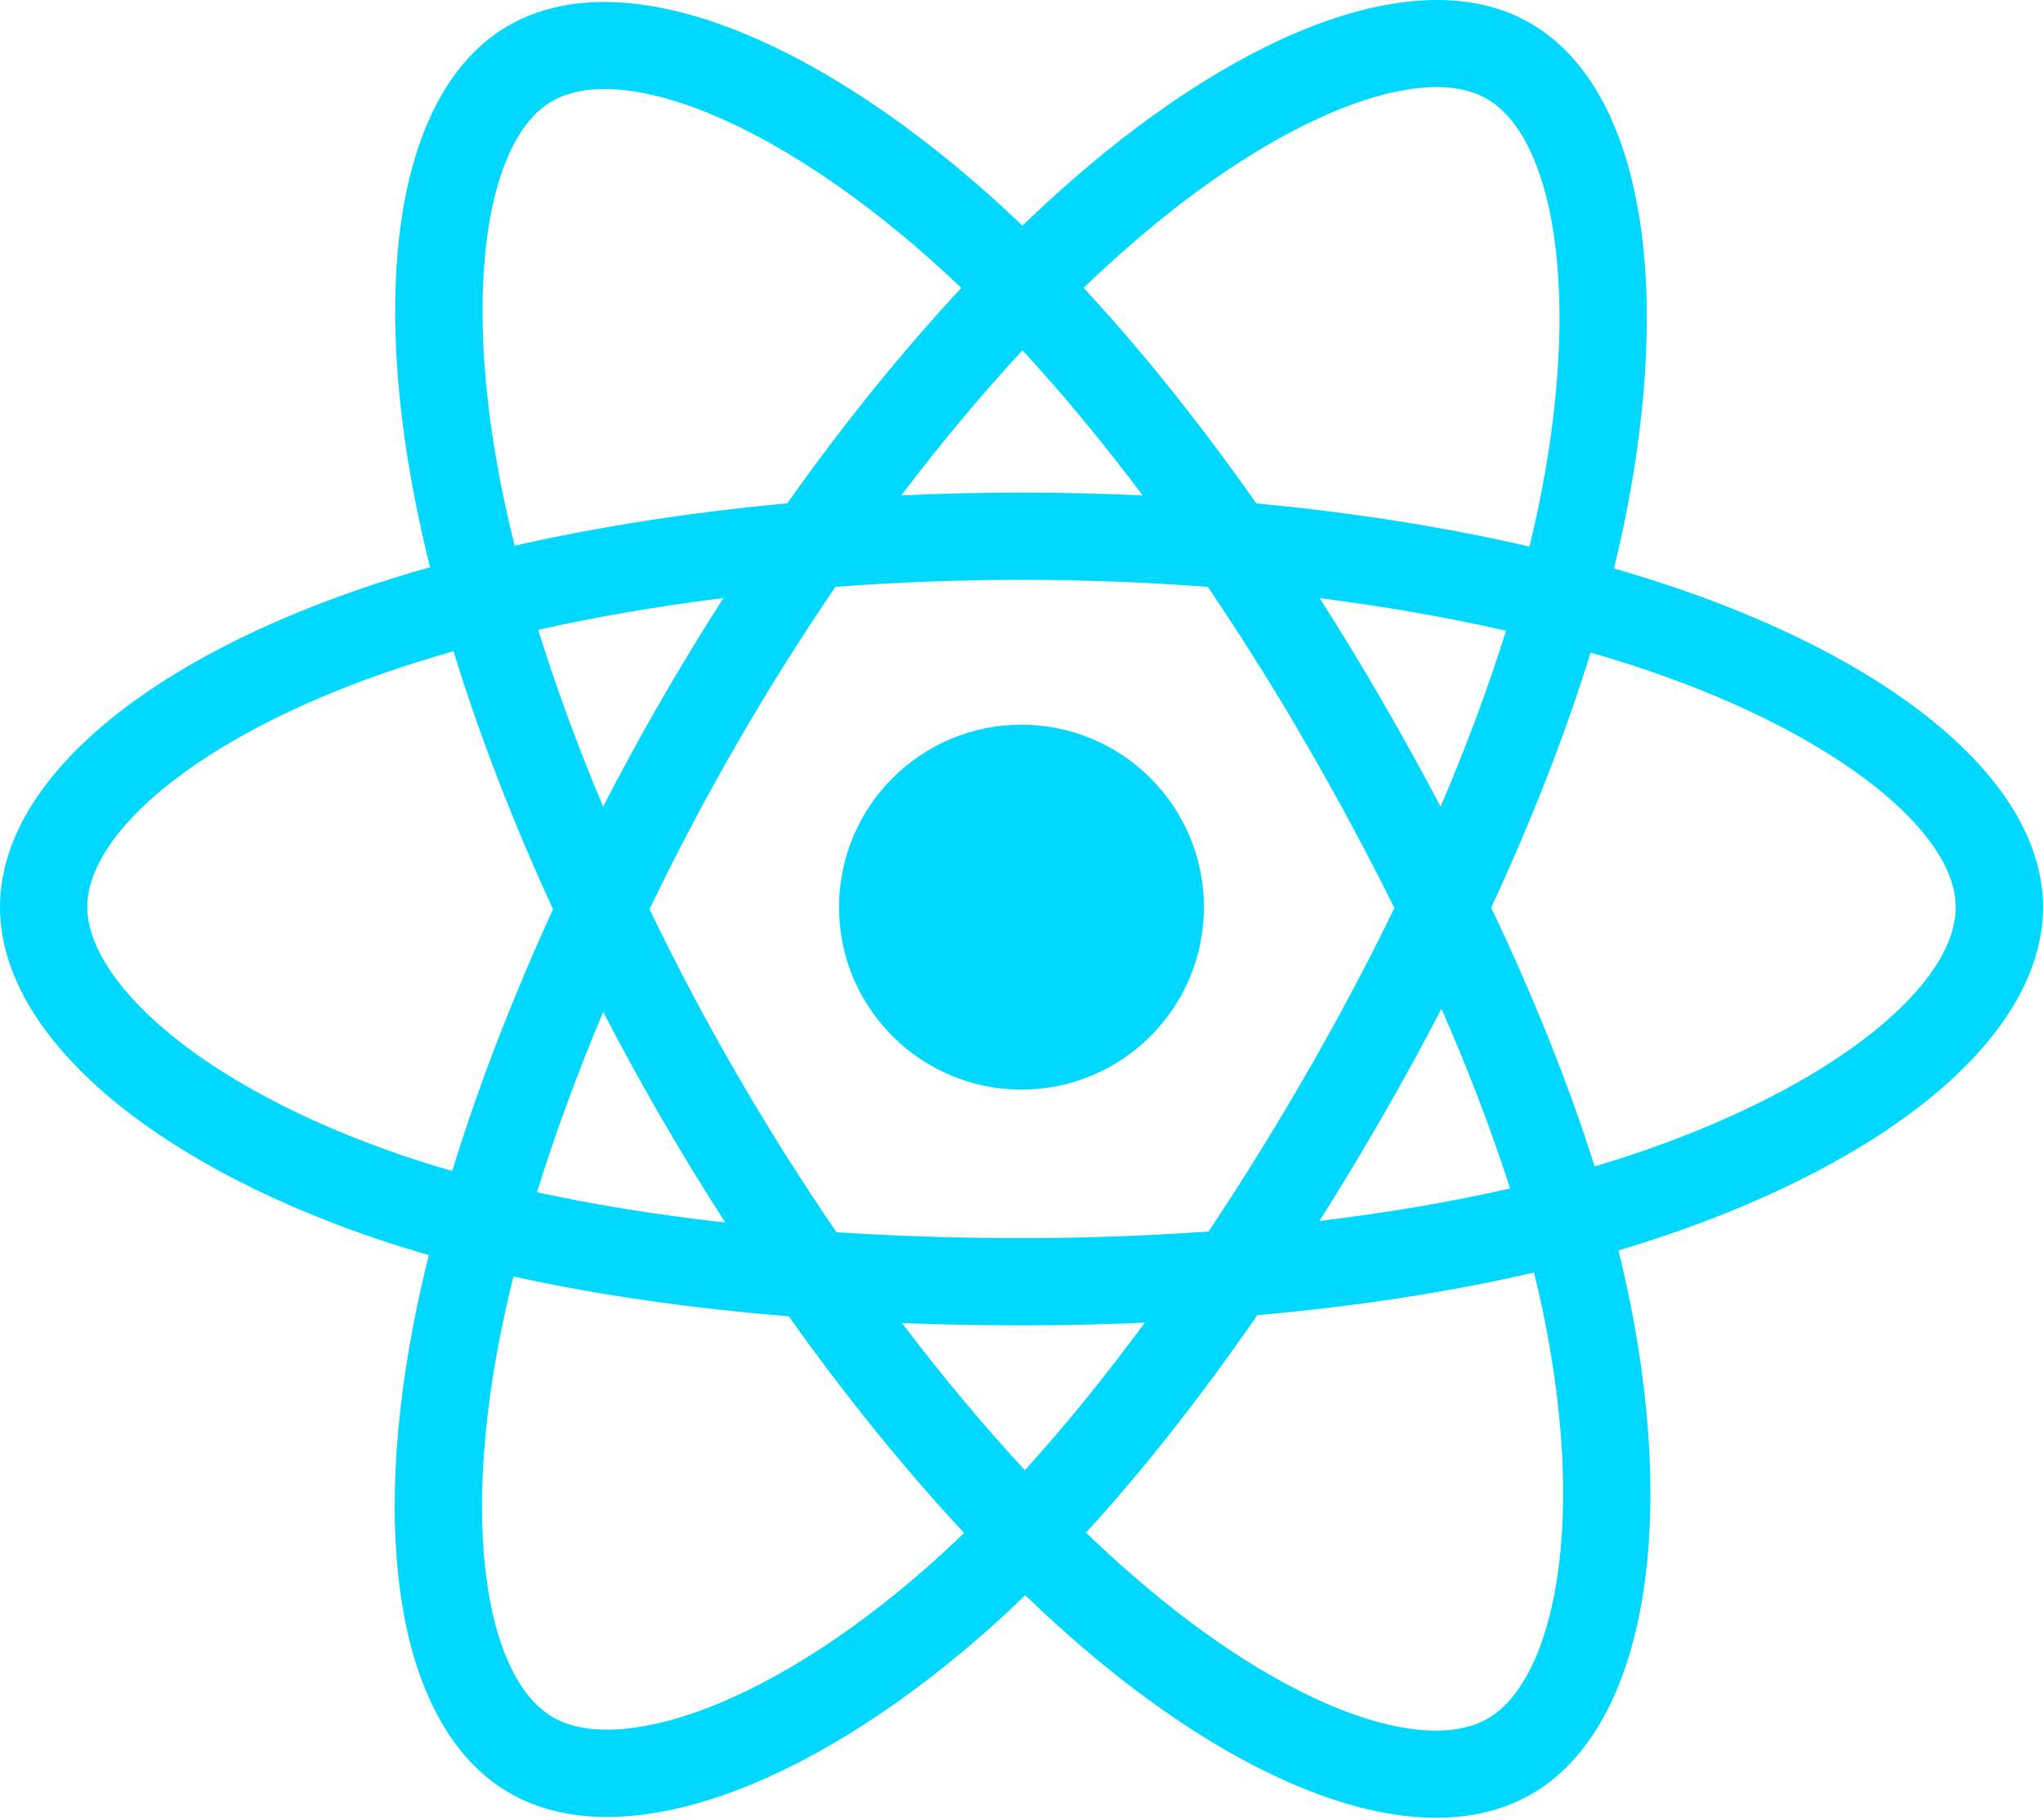
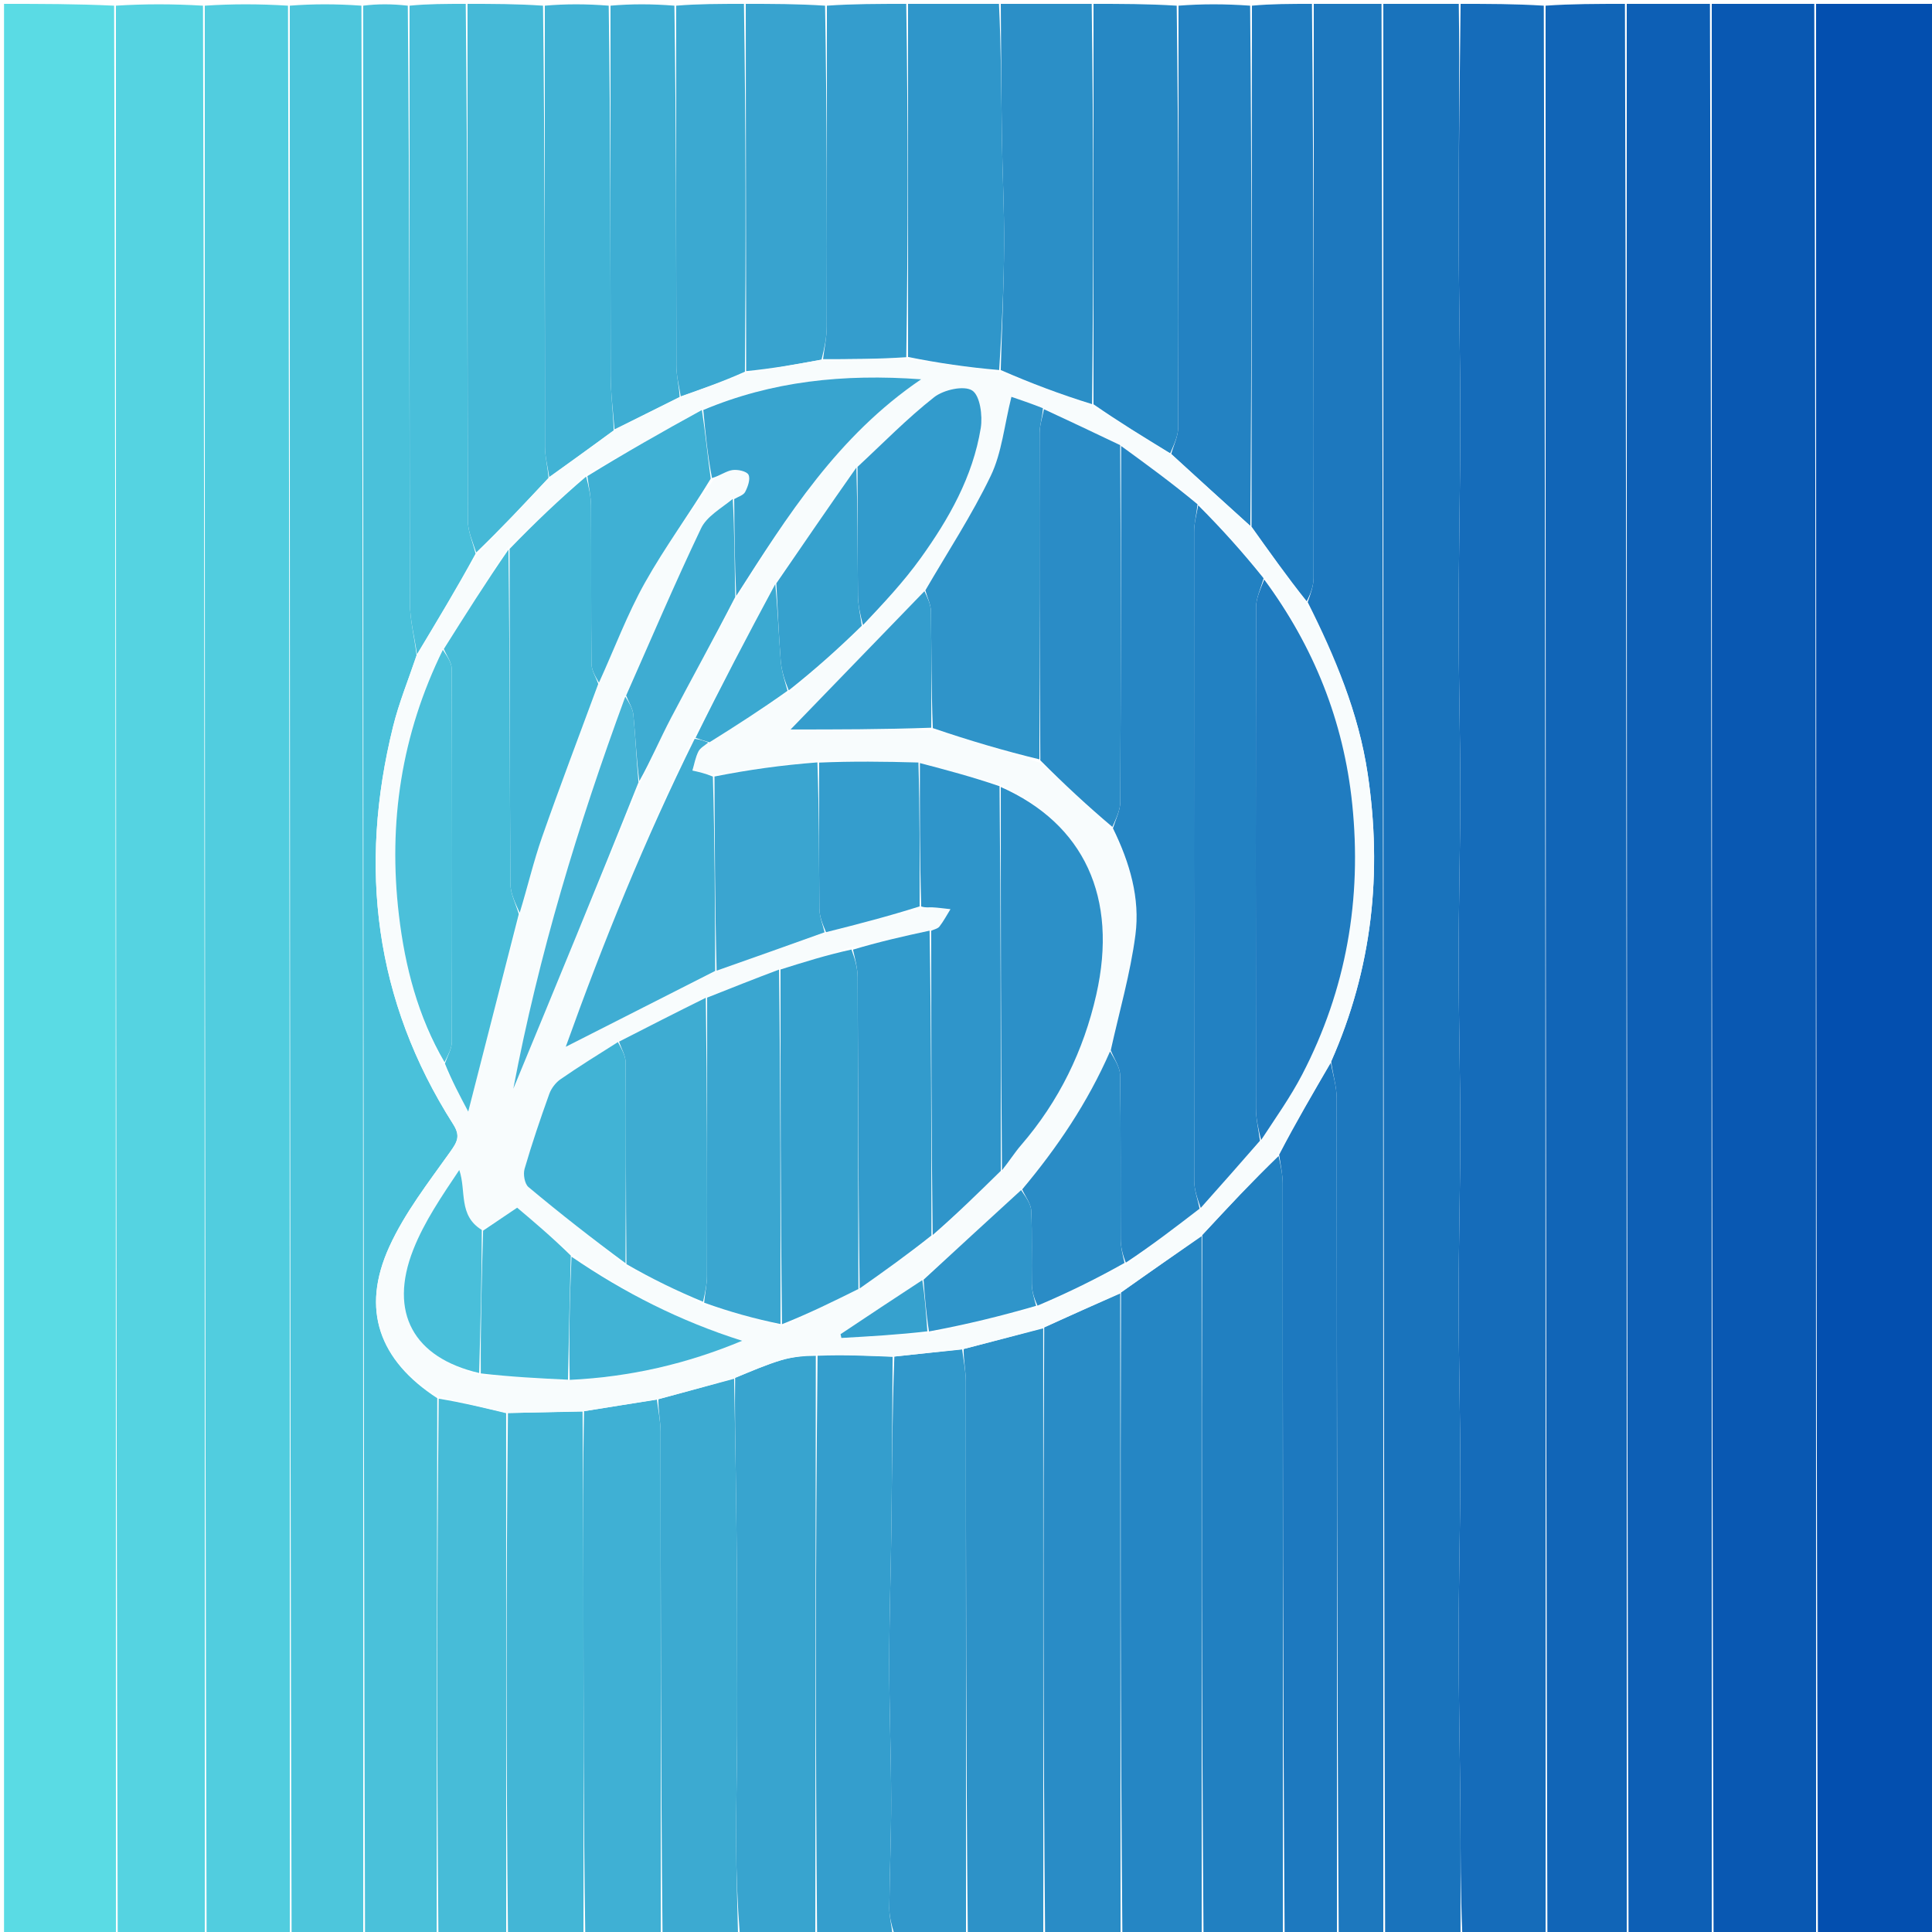
- <svg xmlns="http://www.w3.org/2000/svg" aria-hidden="true" role="img" class="iconify iconify--logos" width="35.93" height="32" preserveAspectRatio="xMidYMid meet" viewBox="0 0 256 228">
-   <path fill="#00D8FF" d="M210.483 73.824a171.49 171.49 0 0 0-8.24-2.597c.465-1.9.893-3.777 1.273-5.621c6.238-30.281 2.16-54.676-11.769-62.708c-13.355-7.7-35.196.329-57.254 19.526a171.23 171.23 0 0 0-6.375 5.848a155.866 155.866 0 0 0-4.241-3.917C100.759 3.829 77.587-4.822 63.673 3.233C50.33 10.957 46.379 33.89 51.995 62.588a170.974 170.974 0 0 0 1.892 8.48c-3.28.932-6.445 1.924-9.474 2.98C17.309 83.498 0 98.307 0 113.668c0 15.865 18.582 31.778 46.812 41.427a145.52 145.52 0 0 0 6.921 2.165a167.467 167.467 0 0 0-2.01 9.138c-5.354 28.2-1.173 50.591 12.134 58.266c13.744 7.926 36.812-.22 59.273-19.855a145.567 145.567 0 0 0 5.342-4.923a168.064 168.064 0 0 0 6.92 6.314c21.758 18.722 43.246 26.282 56.54 18.586c13.731-7.949 18.194-32.003 12.4-61.268a145.016 145.016 0 0 0-1.535-6.842c1.62-.48 3.21-.974 4.76-1.488c29.348-9.723 48.443-25.443 48.443-41.52c0-15.417-17.868-30.326-45.517-39.844Zm-6.365 70.984c-1.4.463-2.836.91-4.3 1.345c-3.24-10.257-7.612-21.163-12.963-32.432c5.106-11 9.31-21.767 12.459-31.957c2.619.758 5.16 1.557 7.61 2.4c23.69 8.156 38.14 20.213 38.14 29.504c0 9.896-15.606 22.743-40.946 31.14Zm-10.514 20.834c2.562 12.94 2.927 24.64 1.23 33.787c-1.524 8.219-4.59 13.698-8.382 15.893c-8.067 4.67-25.32-1.4-43.927-17.412a156.726 156.726 0 0 1-6.437-5.87c7.214-7.889 14.423-17.06 21.459-27.246c12.376-1.098 24.068-2.894 34.671-5.345a134.17 134.17 0 0 1 1.386 6.193ZM87.276 214.515c-7.882 2.783-14.16 2.863-17.955.675c-8.075-4.657-11.432-22.636-6.853-46.752a156.923 156.923 0 0 1 1.869-8.499c10.486 2.32 22.093 3.988 34.498 4.994c7.084 9.967 14.501 19.128 21.976 27.15a134.668 134.668 0 0 1-4.877 4.492c-9.933 8.682-19.886 14.842-28.658 17.94ZM50.35 144.747c-12.483-4.267-22.792-9.812-29.858-15.863c-6.35-5.437-9.555-10.836-9.555-15.216c0-9.322 13.897-21.212 37.076-29.293c2.813-.98 5.757-1.905 8.812-2.773c3.204 10.42 7.406 21.315 12.477 32.332c-5.137 11.18-9.399 22.249-12.634 32.792a134.718 134.718 0 0 1-6.318-1.979Zm12.378-84.26c-4.811-24.587-1.616-43.134 6.425-47.789c8.564-4.958 27.502 2.111 47.463 19.835a144.318 144.318 0 0 1 3.841 3.545c-7.438 7.987-14.787 17.08-21.808 26.988c-12.04 1.116-23.565 2.908-34.161 5.309a160.342 160.342 0 0 1-1.76-7.887Zm110.427 27.268a347.8 347.8 0 0 0-7.785-12.803c8.168 1.033 15.994 2.404 23.343 4.08c-2.206 7.072-4.956 14.465-8.193 22.045a381.151 381.151 0 0 0-7.365-13.322Zm-45.032-43.861c5.044 5.465 10.096 11.566 15.065 18.186a322.04 322.04 0 0 0-30.257-.006c4.974-6.559 10.069-12.652 15.192-18.18ZM82.802 87.83a323.167 323.167 0 0 0-7.227 13.238c-3.184-7.553-5.909-14.98-8.134-22.152c7.304-1.634 15.093-2.97 23.209-3.984a321.524 321.524 0 0 0-7.848 12.897Zm8.081 65.352c-8.385-.936-16.291-2.203-23.593-3.793c2.26-7.3 5.045-14.885 8.298-22.6a321.187 321.187 0 0 0 7.257 13.246c2.594 4.48 5.28 8.868 8.038 13.147Zm37.542 31.03c-5.184-5.592-10.354-11.779-15.403-18.433c4.902.192 9.899.29 14.978.29c5.218 0 10.376-.117 15.453-.343c-4.985 6.774-10.018 12.97-15.028 18.486Zm52.198-57.817c3.422 7.8 6.306 15.345 8.596 22.52c-7.422 1.694-15.436 3.058-23.88 4.071a382.417 382.417 0 0 0 7.859-13.026a347.403 347.403 0 0 0 7.425-13.565Zm-16.898 8.101a358.557 358.557 0 0 1-12.281 19.815a329.4 329.4 0 0 1-23.444.823c-7.967 0-15.716-.248-23.178-.732a310.202 310.202 0 0 1-12.513-19.846h.001a307.41 307.41 0 0 1-10.923-20.627a310.278 310.278 0 0 1 10.89-20.637l-.001.001a307.318 307.318 0 0 1 12.413-19.761c7.613-.576 15.42-.876 23.31-.876H128c7.926 0 15.743.303 23.354.883a329.357 329.357 0 0 1 12.335 19.695a358.489 358.489 0 0 1 11.036 20.54a329.472 329.472 0 0 1-11 20.722Zm22.56-122.124c8.572 4.944 11.906 24.881 6.52 51.026c-.344 1.668-.73 3.367-1.15 5.09c-10.622-2.452-22.155-4.275-34.23-5.408c-7.034-10.017-14.323-19.124-21.64-27.008a160.789 160.789 0 0 1 5.888-5.4c18.9-16.447 36.564-22.941 44.612-18.3ZM128 90.808c12.625 0 22.86 10.235 22.86 22.86s-10.235 22.86-22.86 22.86s-22.86-10.235-22.86-22.86s10.235-22.86 22.86-22.86Z" />
+ <svg xmlns="http://www.w3.org/2000/svg" version="1.1" id="Layer_1" x="0px" y="0px" width="100%" viewBox="0 0 500 500" enable-background="new 0 0 500 500" xml:space="preserve">
+   <path fill="#034FAF" opacity="1" stroke="none" d=" M470,1   C480.325,1 490.651,1 500.957,1   C500.957,167.667 500.957,334.333 500.957,501   C490.922,501 480.93,501 470.469,500.531   C470,333.708 470,167.354 470,1  z" />
+   <path fill="#5ADBE4" opacity="1" stroke="none" d=" M30,501   C20.341,501 10.682,501 1.042,501   C1.042,334.333 1.042,167.667 1.042,1   C10.411,1 19.737,1 29.531,1.469   C30,168.292 30,334.646 30,501  z" />
+   <path fill="#0958B2" opacity="1" stroke="none" d=" M469.531,1   C470,167.354 470,333.708 470,500.531   C461.312,501 452.625,501 443.469,500.531   C443,333.708 443,167.354 443,1   C451.688,1 460.375,1 469.531,1  z" />
+   <path fill="#55D3E1" opacity="1" stroke="none" d=" M30.469,501   C30,334.646 30,168.292 30,1.469   C37.354,1 44.709,1 52.531,1.469   C53,168.292 53,334.646 53,501   C45.646,501 38.291,501 30.469,501  z" />
+   <path fill="#156CBA" opacity="1" stroke="none" d=" M378,1   C385.021,1 392.042,1 399.531,1.468   C400,168.29 400,334.645 400,501   C392.979,501 385.958,501 378.45,500.619   C377.963,489.698 378.025,479.157 377.947,468.618   C377.839,453.955 377.493,439.292 377.493,424.628   C377.493,409.965 377.925,395.302 377.925,380.639   C377.925,365.975 377.493,351.312 377.493,336.649   C377.493,321.986 377.925,307.323 377.925,292.659   C377.926,277.996 377.493,263.333 377.493,248.67   C377.493,234.006 377.925,219.343 377.925,204.68   C377.925,190.017 377.483,175.353 377.493,160.69   C377.504,143.391 377.925,126.092 377.925,108.793   C377.925,91.494 377.483,74.195 377.494,56.896   C377.506,38.264 377.819,19.632 378,1  z" />
+   <path fill="#51CDDF" opacity="1" stroke="none" d=" M53.469,501   C53,334.646 53,168.292 53,1.469   C60.021,1 67.042,1 74.531,1.468   C75,168.29 75,334.645 75,501   C67.979,501 60.958,501 53.469,501  z" />
+   <path fill="#0D5FB5" opacity="1" stroke="none" d=" M442.531,1   C443,167.354 443,333.708 443,500.531   C435.979,501 428.958,501 421.469,500.532   C421,333.71 421,167.355 421,1   C428.021,1 435.042,1 442.531,1  z" />
+   <path fill="#1165B7" opacity="1" stroke="none" d=" M420.532,1   C421,167.355 421,333.71 421,500.532   C414.312,501 407.624,501 400.468,501   C400,334.645 400,168.29 400,1.468   C406.688,1 413.376,1 420.532,1  z" />
+   <path fill="#1973BC" opacity="1" stroke="none" d=" M377.532,1   C377.819,19.632 377.506,38.264 377.494,56.896   C377.483,74.195 377.925,91.494 377.925,108.793   C377.925,126.092 377.504,143.391 377.493,160.69   C377.483,175.353 377.925,190.017 377.925,204.68   C377.925,219.343 377.493,234.006 377.493,248.67   C377.493,263.333 377.926,277.996 377.925,292.659   C377.925,307.323 377.493,321.986 377.493,336.649   C377.493,351.312 377.925,365.975 377.925,380.639   C377.925,395.302 377.493,409.965 377.493,424.628   C377.493,439.292 377.839,453.955 377.947,468.618   C378.025,479.157 377.963,489.698 377.981,500.619   C371.646,501 365.291,501 358.468,500.531   C358,333.708 358,167.354 358,1   C364.354,1 370.709,1 377.532,1  z" />
+   <path fill="#4DC6DC" opacity="1" stroke="none" d=" M75.468,501   C75,334.645 75,168.29 75,1.468   C81.022,1 87.043,1 93.533,1.469   C94,168.292 94,334.646 94,501   C87.978,501 81.957,501 75.468,501  z" />
+   <path fill="#4AC1DA" opacity="1" stroke="none" d=" M94.468,501   C94,334.646 94,168.292 94,1.469   C97.693,1 101.386,1 105.539,1.469   C106,53.321 105.953,104.705 106.084,156.089   C106.095,160.502 107.282,164.912 107.807,169.624   C105.683,175.94 103.257,181.852 101.738,187.988   C92.719,224.408 96.898,258.948 117.273,290.93   C119.234,294.009 118.357,295.497 116.481,298.137   C110.86,306.043 104.758,313.877 100.771,322.619   C93.328,338.934 98.093,352.069 113.165,361.853   C113.081,408.574 113.04,454.787 113,501   C106.979,501 100.958,501 94.468,501  z" />
+   <path fill="#1D78BE" opacity="1" stroke="none" d=" M357.532,1   C358,167.354 358,333.708 358,500.531   C354.307,501 350.614,501 346.461,500.531   C346,428.118 346.02,356.173 345.933,284.228   C345.929,281.16 344.94,278.094 344.505,274.706   C355.169,250.612 357.778,225.828 353.952,200.245   C351.591,184.453 345.536,169.97 338.431,155.841   C339.191,153.655 339.946,151.628 339.949,149.6   C340.014,100.066 340,50.533 340,1   C345.688,1 351.376,1 357.532,1  z" />
+   <path fill="#2180C1" opacity="1" stroke="none" d=" M332,501   C325.312,501 318.625,501 311.469,500.531   C310.992,440.015 310.983,379.968 311.131,319.628   C317.724,312.511 324.161,305.688 330.9,299.174   C331.468,301.76 331.965,304.037 331.966,306.313   C332.008,371.209 332,436.104 332,501  z" />
+   <path fill="#2586C4" opacity="1" stroke="none" d=" M310.975,319.921   C310.983,379.968 310.992,440.015 311,500.531   C304.312,501 297.625,501 290.469,500.531   C289.972,444.958 289.943,389.853 290.116,334.482   C297.204,329.451 304.089,324.686 310.975,319.921  z" />
+   <path fill="#298CC6" opacity="1" stroke="none" d=" M289.915,334.748   C289.943,389.853 289.972,444.958 290,500.531   C283.646,501 277.291,501 270.468,500.531   C269.993,447.965 269.986,395.867 270.24,343.529   C276.972,340.442 283.443,337.595 289.915,334.748  z" />
+   <path fill="#2D92C8" opacity="1" stroke="none" d=" M269.979,343.769   C269.986,395.867 269.993,447.965 270,500.531   C263.646,501 257.291,501 250.468,500.531   C250,452.579 250.017,405.095 249.958,357.612   C249.954,354.819 249.338,352.027 249.398,349.118   C256.52,347.258 263.249,345.513 269.979,343.769  z" />
+   <path fill="#38A4CF" opacity="1" stroke="none" d=" M211,501   C204.646,501 198.291,501 191.467,500.585   C190.83,492.472 190.548,484.774 190.524,477.075   C190.495,467.745 190.714,458.414 190.772,449.083   C190.815,442.057 190.774,435.03 190.765,428.004   C190.758,421.614 190.777,415.223 190.726,408.832   C190.653,399.672 190.549,390.512 190.418,381.353   C190.302,373.174 190.131,364.995 190.253,356.581   C194.396,354.879 198.209,353.206 202.167,352.014   C205.068,351.141 208.159,350.898 211.131,350.881   C211.064,401.259 211.032,451.129 211,501  z" />
+   <path fill="#1D79BF" opacity="1" stroke="none" d=" M332.465,501   C332,436.104 332.008,371.209 331.966,306.313   C331.965,304.037 331.468,301.76 331.035,298.85   C335.383,290.486 339.896,282.756 344.41,275.027   C344.94,278.094 345.929,281.16 345.933,284.228   C346.02,356.173 346,428.118 346,500.531   C341.643,501 337.286,501 332.465,501  z" />
+   <path fill="#3198CB" opacity="1" stroke="none" d=" M249.007,349.235   C249.338,352.027 249.954,354.819 249.958,357.612   C250.017,405.095 250,452.579 250,500.531   C243.979,501 237.958,501 231.462,500.588   C230.695,498.048 230.137,495.918 230.156,493.793   C230.239,484.481 230.654,475.17 230.636,465.859   C230.612,453.933 230.131,442.007 230.139,430.081   C230.146,418.156 230.574,406.232 230.707,394.306   C230.867,379.921 230.91,365.534 231.456,351.072   C237.607,350.408 243.307,349.821 249.007,349.235  z" />
+   <path fill="#349ECD" opacity="1" stroke="none" d=" M231.005,351.148   C230.91,365.534 230.867,379.921 230.707,394.306   C230.574,406.232 230.146,418.156 230.139,430.081   C230.131,442.007 230.612,453.933 230.636,465.859   C230.654,475.17 230.239,484.481 230.156,493.793   C230.137,495.918 230.695,498.048 230.994,500.588   C224.646,501 218.291,501 211.468,501   C211.032,451.129 211.064,401.259 211.59,350.863   C218.391,350.608 224.698,350.878 231.005,351.148  z" />
+   <path fill="#3CAAD1" opacity="1" stroke="none" d=" M189.984,356.816   C190.131,364.995 190.302,373.174 190.418,381.353   C190.549,390.512 190.653,399.672 190.726,408.832   C190.777,415.223 190.758,421.614 190.765,428.004   C190.774,435.03 190.815,442.057 190.772,449.083   C190.714,458.414 190.495,467.745 190.524,477.075   C190.548,484.774 190.83,492.472 190.999,500.585   C184.646,501 178.291,501 171.468,500.531   C171,456.909 171.018,413.755 170.957,370.601   C170.953,367.808 170.338,365.016 170.394,362.11   C177.182,360.27 183.583,358.543 189.984,356.816  z" />
+   <path fill="#3FB0D4" opacity="1" stroke="none" d=" M170.007,362.223   C170.338,365.016 170.953,367.808 170.957,370.601   C171.018,413.755 171,456.909 171,500.531   C164.646,501 158.291,501 151.468,500.531   C151,469.784 151.025,439.505 150.989,409.227   C150.972,394.589 150.844,379.952 151.15,365.213   C157.692,364.149 163.85,363.186 170.007,362.223  z" />
+   <path fill="#43B6D6" opacity="1" stroke="none" d=" M150.765,365.314   C150.844,379.952 150.972,394.589 150.989,409.227   C151.025,439.505 151,469.784 151,500.531   C144.646,501 138.291,501 131.468,500.531   C130.996,455.285 130.993,410.508 131.457,365.69   C138.206,365.538 144.485,365.426 150.765,365.314  z" />
+   <path fill="#45B9D7" opacity="1" stroke="none" d=" M121,1   C127.354,1 133.709,1 140.532,1.469   C141,39.838 140.978,77.74 141.049,115.641   C141.054,118.243 141.761,120.844 141.957,123.703   C135.708,130.382 129.643,136.805 123.242,142.98   C122.27,140.077 121.088,137.423 121.082,134.767   C120.968,90.178 121,45.589 121,1  z" />
+   <path fill="#47BCD8" opacity="1" stroke="none" d=" M130.989,365.731   C130.993,410.508 130.996,455.285 131,500.531   C125.312,501 119.624,501 113.468,501   C113.04,454.787 113.081,408.574 113.536,361.977   C119.63,362.972 125.309,364.351 130.989,365.731  z" />
+   <path fill="#2688C4" opacity="1" stroke="none" d=" M283,1   C290.021,1 297.042,1 304.531,1.469   C305,38.16 305.034,74.384 304.919,110.606   C304.912,112.898 303.746,115.186 302.836,117.333   C296.033,113.161 289.512,109.131 282.994,104.627   C282.997,69.768 282.999,35.384 283,1  z" />
+   <path fill="#2382C2" opacity="1" stroke="none" d=" M303.119,117.476   C303.746,115.186 304.912,112.898 304.919,110.606   C305.034,74.384 305,38.16 305,1.469   C311.021,1 317.042,1 323.532,1.469   C323.962,46.719 323.925,91.502 323.587,136.122   C316.564,129.799 309.841,123.637 303.119,117.476  z" />
+   <path fill="#49BFDA" opacity="1" stroke="none" d=" M120.534,1   C121,45.589 120.968,90.178 121.082,134.767   C121.088,137.423 122.27,140.077 123.077,143.292   C118.141,152.343 113.032,160.833 107.923,169.323   C107.282,164.912 106.095,160.502 106.084,156.089   C105.953,104.705 106,53.321 106,1.469   C110.689,1 115.379,1 120.534,1  z" />
+   <path fill="#1F7CC0" opacity="1" stroke="none" d=" M323.887,136.284   C323.925,91.502 323.962,46.719 324,1.469   C329.022,1 334.044,1 339.533,1   C340,50.533 340.014,100.066 339.949,149.6   C339.946,151.628 339.191,153.655 338.175,155.61   C333.005,149.12 328.446,142.702 323.887,136.284  z" />
+   <path fill="#2B8FC7" opacity="1" stroke="none" d=" M282.531,1   C282.999,35.384 282.997,69.768 282.627,104.592   C274.5,102.093 266.741,99.152 258.987,95.768   C259.301,84.671 259.8,74.02 259.864,63.366   C259.92,54.039 259.42,44.711 259.287,35.381   C259.125,23.922 259.09,12.461 259,1   C266.688,1 274.375,1 282.531,1  z" />
+   <path fill="#2F96CA" opacity="1" stroke="none" d=" M258.531,1   C259.09,12.461 259.125,23.922 259.287,35.381   C259.42,44.711 259.92,54.039 259.864,63.366   C259.8,74.02 259.301,84.671 258.588,95.765   C250.459,95.076 242.733,93.945 235.005,92.385   C235.002,61.636 235.001,31.318 235,1   C242.688,1 250.375,1 258.531,1  z" />
+   <path fill="#41B3D5" opacity="1" stroke="none" d=" M142.142,123.446   C141.761,120.844 141.054,118.243 141.049,115.641   C140.978,77.74 141,39.838 141,1.469   C146.355,1 151.71,1 157.532,1.469   C158,33.708 157.959,65.479 158.046,97.249   C158.059,101.874 158.687,106.496 158.832,111.392   C153.137,115.592 147.64,119.519 142.142,123.446  z" />
+   <path fill="#38A3CF" opacity="1" stroke="none" d=" M193,1   C199.688,1 206.375,1 213.531,1.469   C214,29.491 214.028,57.046 213.956,84.599   C213.949,87.384 213.334,90.167 212.607,93.081   C205.853,94.324 199.494,95.435 193.106,96.044   C193.051,64.028 193.026,32.514 193,1  z" />
+   <path fill="#349DCD" opacity="1" stroke="none" d=" M213.002,92.95   C213.334,90.167 213.949,87.384 213.956,84.599   C214.028,57.046 214,29.491 214,1.469   C220.688,1 227.375,1 234.531,1   C235.001,31.318 235.002,61.636 234.54,92.446   C227.051,92.942 220.026,92.946 213.002,92.95  z" />
+   <path fill="#3EAED3" opacity="1" stroke="none" d=" M159.03,111.119   C158.687,106.496 158.059,101.874 158.046,97.249   C157.959,65.479 158,33.708 158,1.469   C163.355,1 168.71,1 174.532,1.469   C175,32.882 174.972,63.827 175.051,94.771   C175.058,97.376 175.781,99.979 175.887,102.763   C170.079,105.668 164.555,108.393 159.03,111.119  z" />
+   <path fill="#3BA9D1" opacity="1" stroke="none" d=" M176.172,102.583   C175.781,99.979 175.058,97.376 175.051,94.771   C174.972,63.827 175,32.882 175,1.469   C180.688,1 186.376,1 192.532,1   C193.026,32.514 193.051,64.028 192.784,96.197   C187.052,98.763 181.612,100.673 176.172,102.583  z" />
+   <path fill="#F8FCFD" opacity="1" stroke="none" d=" M175.887,102.763   C181.612,100.673 187.052,98.763 192.813,96.7   C199.494,95.435 205.853,94.324 212.607,93.081   C220.026,92.946 227.051,92.942 234.541,92.876   C242.733,93.945 250.459,95.076 258.584,96.209   C266.741,99.152 274.5,102.093 282.625,105.067   C289.512,109.131 296.033,113.161 302.836,117.333   C309.841,123.637 316.564,129.799 323.587,136.122   C328.446,142.702 333.005,149.12 337.82,155.769   C345.536,169.97 351.591,184.453 353.952,200.245   C357.778,225.828 355.169,250.612 344.505,274.706   C339.896,282.756 335.383,290.486 330.734,298.54   C324.161,305.688 317.724,312.511 311.131,319.628   C304.089,324.686 297.204,329.451 290.116,334.482   C283.443,337.595 276.972,340.442 270.24,343.529   C263.249,345.513 256.52,347.258 249.398,349.118   C243.307,349.821 237.607,350.408 231.456,351.072   C224.698,350.878 218.391,350.608 211.625,350.356   C208.159,350.898 205.068,351.141 202.167,352.014   C198.209,353.206 194.396,354.879 190.253,356.581   C183.583,358.543 177.182,360.27 170.394,362.11   C163.85,363.186 157.692,364.149 151.15,365.213   C144.485,365.426 138.206,365.538 131.457,365.69   C125.309,364.351 119.63,362.972 113.579,361.469   C98.093,352.069 93.328,338.934 100.771,322.619   C104.758,313.877 110.86,306.043 116.481,298.137   C118.357,295.497 119.234,294.009 117.273,290.93   C96.898,258.948 92.719,224.408 101.738,187.988   C103.257,181.852 105.683,175.94 107.807,169.624   C113.032,160.833 118.141,152.343 123.414,143.541   C129.643,136.805 135.708,130.382 141.957,123.703   C147.64,119.519 153.137,115.592 158.832,111.392   C164.555,108.393 170.079,105.668 175.887,102.763  M238.387,331.389   C231.436,336.022 224.484,340.656 217.532,345.289   C217.605,345.612 217.677,345.935 217.75,346.259   C225.166,345.841 232.582,345.424 240.846,345.072   C250.049,342.806 259.252,340.54 269.17,338.175   C276.551,334.509 283.931,330.843 291.979,327.022   C298.138,322.282 304.296,317.541 311.037,312.424   C316.052,306.69 321.067,300.956 326.675,294.86   C330.138,289.285 333.978,283.905 336.998,278.099   C348.447,256.088 352.496,232.591 349.945,207.992   C347.727,186.603 339.968,167.26 327.237,149.124   C321.586,142.865 315.935,136.605 309.929,129.818   C303.335,125.018 296.74,120.218 289.661,114.991   C283.166,111.96 276.671,108.929 269.637,105.381   C266.798,104.416 263.959,103.451 261.755,102.702   C259.889,110.184 259.263,117.193 256.411,123.132   C251.498,133.365 245.199,142.933 239.008,153.209   C227.359,165.255 215.71,177.301 204.604,188.786   C216.085,188.786 228.548,188.786 241.81,188.995   C250.873,191.659 259.937,194.323 269.461,197.486   C275.467,203.041 281.473,208.595 287.763,214.83   C292.408,223.296 295.088,232.476 293.844,241.971   C292.527,252.026 289.655,261.878 287.098,272.38   C281.467,285.396 273.611,296.995 264.002,308.167   C255.673,315.839 247.345,323.512 238.387,331.389  M204.724,178.825   C210.857,173.343 216.989,167.861 223.732,162.024   C228.6,156.191 233.83,150.619 238.253,144.466   C245.575,134.28 251.78,123.362 253.818,110.78   C254.337,107.576 253.639,102.359 251.595,101.056   C249.457,99.693 244.194,100.875 241.752,102.795   C234.749,108.301 228.483,114.743 221.342,121.167   C214.533,131.101 207.724,141.034 200.364,151.359   C193.45,164.53 186.537,177.702 179.175,191.382   C166.937,217.171 156.211,243.561 146.417,270.91   C159.997,264.016 172.544,257.647 185.827,251.136   C195.018,247.852 204.208,244.567 214.147,241.215   C222.097,239.159 230.048,237.103 238.815,235.083   C239.622,234.984 240.435,234.769 241.235,234.812   C242.82,234.897 244.398,235.125 245.98,235.294   C245.045,236.803 244.209,238.388 243.129,239.786   C242.688,240.356 241.721,240.52 240.165,240.833   C233.604,242.343 227.043,243.853 219.697,245.315   C213.796,247.177 207.896,249.04 201.241,250.94   C195.163,253.353 189.085,255.766 182.316,258.262   C174.949,262.032 167.581,265.802 159.616,269.809   C154.745,272.959 149.81,276.017 145.045,279.32   C143.785,280.194 142.662,281.686 142.142,283.134   C139.846,289.53 137.656,295.973 135.761,302.496   C135.354,303.895 135.768,306.373 136.765,307.207   C144.999,314.096 153.459,320.714 162.322,327.885   C168.765,330.996 175.209,334.107 182.225,337.699   C188.814,339.513 195.403,341.328 202.76,343.213   C209.224,340.007 215.688,336.8 222.822,333.293   C228.904,328.938 234.986,324.583 241.716,319.975   C247.48,314.324 253.243,308.673 259.61,302.71   C261.159,300.576 262.563,298.317 264.281,296.329   C274.068,285.008 280.439,271.893 283.713,257.44   C289.421,232.242 280.534,213.218 258.363,202.818   C251.599,201.038 244.835,199.258 237.311,197.188   C228.871,197.086 220.432,196.984 211.094,196.778   C202.355,198.001 193.617,199.225 184.064,200.477   C182.439,200.124 180.815,199.772 179.191,199.419   C179.685,197.762 179.979,196.003 180.747,194.484   C181.231,193.527 182.423,192.929 183.966,192.019   C190.673,187.697 197.379,183.374 204.724,178.825  M161.608,180.579   C149.57,213.6 139.398,247.155 132.846,281.769   C143.712,255.482 154.578,229.195 165.868,202.298   C168.446,196.802 170.825,191.201 173.643,185.83   C179.083,175.463 184.77,165.227 190.864,154.4   C203.753,133.57 216.765,112.843 238.397,98.161   C218.182,96.69 199.704,98.668 181.287,106.119   C171.5,111.677 161.714,117.234 151.282,123.031   C144.804,129.206 138.325,135.382 131.262,141.939   C125.796,150.609 120.331,159.279 114.353,168.414   C103.849,190.087 100.435,212.97 103.231,236.752   C104.807,250.155 108.175,263.145 114.886,275.825   C116.904,279.627 118.921,283.429 121.179,287.683   C125.709,269.986 129.986,253.278 134.732,235.907   C136.565,229.466 138.086,222.914 140.297,216.605   C144.949,203.332 149.963,190.186 155.2,176.35   C159.054,167.801 162.342,158.933 166.914,150.786   C172.087,141.568 178.412,132.997 184.886,123.85   C186.438,123.075 187.93,121.89 189.561,121.652   C190.93,121.452 193.268,121.96 193.714,122.872   C194.257,123.979 193.541,125.982 192.84,127.321   C192.386,128.19 190.985,128.563 189.292,129.056   C186.614,131.587 182.913,133.631 181.433,136.734   C174.629,150.994 168.446,165.549 161.608,180.579  M147.896,357.153   C163.167,356.353 177.828,352.939 192.07,346.991   C176.112,341.952 161.562,334.579 147.811,324.329   C142.847,320.142 137.883,315.956 133.84,312.547   C130.479,314.811 127.75,316.65 124.366,318.126   C118.55,314.551 120.725,308.224 118.862,302.793   C114.371,309.508 109.822,316.128 106.955,323.409   C100.543,339.692 107.024,351.397 124.845,355.993   C132.229,356.351 139.613,356.709 147.896,357.153  z" />
+   <path fill="#2686C4" opacity="1" stroke="none" d=" M287.462,271.818   C289.655,261.878 292.527,252.026 293.844,241.971   C295.088,232.476 292.408,223.296 288.027,214.353   C288.861,211.774 289.916,209.675 289.927,207.571   C290.082,176.854 290.097,146.136 290.146,115.419   C296.74,120.218 303.335,125.018 309.924,130.511   C309.612,133.326 309.041,135.448 309.039,137.571   C308.99,193.568 308.982,249.566 309.062,305.563   C309.066,307.977 309.97,310.389 310.455,312.801   C304.296,317.541 298.138,322.282 291.359,326.773   C290.493,324.574 290.041,322.626 290.033,320.675   C289.971,306.538 290.106,292.399 289.886,278.265   C289.852,276.104 288.308,273.967 287.462,271.818  z" />
+   <path fill="#2281C2" opacity="1" stroke="none" d=" M310.746,312.612   C309.97,310.389 309.066,307.977 309.062,305.563   C308.982,249.566 308.99,193.568 309.039,137.571   C309.041,135.448 309.612,133.326 310.101,130.775   C315.935,136.605 321.586,142.865 327.022,149.659   C326.205,152.489 325.083,154.784 325.077,157.081   C324.973,200.341 324.98,243.602 325.046,286.862   C325.051,289.649 325.721,292.436 326.081,295.223   C321.067,300.956 316.052,306.69 310.746,312.612  z" />
+   <path fill="#207CC0" opacity="1" stroke="none" d=" M326.378,295.042   C325.721,292.436 325.051,289.649 325.046,286.862   C324.98,243.602 324.973,200.341 325.077,157.081   C325.083,154.784 326.205,152.489 327.176,149.973   C339.968,167.26 347.727,186.603 349.945,207.992   C352.496,232.591 348.447,256.088 336.998,278.099   C333.978,283.905 330.138,289.285 326.378,295.042  z" />
+   <path fill="#2F95CA" opacity="1" stroke="none" d=" M240.994,240.869   C241.721,240.52 242.688,240.356 243.129,239.786   C244.209,238.388 245.045,236.803 245.98,235.294   C244.398,235.125 242.82,234.897 241.235,234.812   C240.435,234.769 239.622,234.984 238.407,234.593   C238.023,221.895 238.047,209.686 238.071,197.478   C244.835,199.258 251.599,201.038 258.684,203.471   C259.005,237.09 259.006,270.056 259.007,303.022   C253.243,308.673 247.48,314.324 241.376,319.618   C241.022,293.13 241.008,267 240.994,240.869  z" />
+   <path fill="#2A8CC6" opacity="1" stroke="none" d=" M289.903,115.205   C290.097,146.136 290.082,176.854 289.927,207.571   C289.916,209.675 288.861,211.774 287.885,214.013   C281.473,208.595 275.467,203.041 269.231,196.768   C269,168.067 268.975,140.082 269.05,112.098   C269.055,110.03 269.784,107.965 270.176,105.898   C276.671,108.929 283.166,111.96 289.903,115.205  z" />
+   <path fill="#2F94C9" opacity="1" stroke="none" d=" M269.906,105.64   C269.784,107.965 269.055,110.03 269.05,112.098   C268.975,140.082 269,168.067 269,196.519   C259.937,194.323 250.873,191.659 241.408,188.436   C241.004,178.001 241.077,168.123 240.93,158.249   C240.903,156.419 239.987,154.603 239.482,152.78   C245.199,142.933 251.498,133.365 256.411,123.132   C259.263,117.193 259.889,110.184 261.755,102.702   C263.959,103.451 266.798,104.416 269.906,105.64  z" />
+   <path fill="#36A1CE" opacity="1" stroke="none" d=" M201.995,250.902   C207.896,249.04 213.796,247.177 220.361,245.741   C221.351,248.425 221.949,250.68 221.958,252.939   C222.073,279.824 222.101,306.709 222.152,333.594   C215.688,336.8 209.224,340.007 202.378,342.698   C201.996,311.756 201.995,281.329 201.995,250.902  z" />
+   <path fill="#47BCD8" opacity="1" stroke="none" d=" M134.263,236.57   C129.986,253.278 125.709,269.986 121.179,287.683   C118.921,283.429 116.904,279.627 115.145,275.252   C115.935,273.02 116.925,271.362 116.929,269.701   C117.021,237.511 117.03,205.321 116.906,173.132   C116.899,171.401 115.576,169.676 114.866,167.948   C120.331,159.279 125.796,150.609 131.59,142.25   C131.945,171.288 131.915,200.016 132.098,228.743   C132.115,231.357 133.508,233.961 134.263,236.57  z" />
+   <path fill="#2C90C8" opacity="1" stroke="none" d=" M259.309,302.866   C259.006,270.056 259.005,237.09 259.004,203.67   C280.534,213.218 289.421,232.242 283.713,257.44   C280.439,271.893 274.068,285.008 264.281,296.329   C262.563,298.317 261.159,300.576 259.309,302.866  z" />
+   <path fill="#43B6D6" opacity="1" stroke="none" d=" M134.497,236.239   C133.508,233.961 132.115,231.357 132.098,228.743   C131.915,200.016 131.945,171.288 131.882,142.059   C138.325,135.382 144.804,129.206 151.691,123.336   C152.399,126.094 152.943,128.546 152.959,131   C153.044,144.604 152.935,158.208 153.081,171.81   C153.099,173.543 154.219,175.263 154.829,176.989   C149.963,190.186 144.949,203.332 140.297,216.605   C138.086,222.914 136.565,229.466 134.497,236.239  z" />
+   <path fill="#3AA6D0" opacity="1" stroke="none" d=" M201.618,250.921   C201.995,281.329 201.996,311.756 201.994,342.662   C195.403,341.328 188.814,339.513 182.23,337.131   C182.49,334.457 182.962,332.352 182.967,330.246   C183.021,306.224 183.005,282.201 183.008,258.179   C189.085,255.766 195.163,253.353 201.618,250.921  z" />
+   <path fill="#329BCC" opacity="1" stroke="none" d=" M222.487,333.443   C222.101,306.709 222.073,279.824 221.958,252.939   C221.949,250.68 221.351,248.425 220.754,245.765   C227.043,243.853 233.604,242.343 240.579,240.851   C241.008,267 241.022,293.13 241.052,319.745   C234.986,324.583 228.904,328.938 222.487,333.443  z" />
+   <path fill="#3EACD2" opacity="1" stroke="none" d=" M182.662,258.221   C183.005,282.201 183.021,306.224 182.967,330.246   C182.962,332.352 182.49,334.457 181.944,336.89   C175.209,334.107 168.765,330.996 162.12,327.152   C161.945,309.276 162.025,292.132 161.919,274.989   C161.908,273.18 160.808,271.378 160.213,269.572   C167.581,265.802 174.949,262.032 182.662,258.221  z" />
+   <path fill="#3FADD3" opacity="1" stroke="none" d=" M185.091,251.277   C172.544,257.647 159.997,264.016 146.417,270.91   C156.211,243.561 166.937,217.171 179.783,191.205   C181.36,191.408 182.329,191.789 183.298,192.169   C182.423,192.929 181.231,193.527 180.747,194.484   C179.979,196.003 179.685,197.762 179.191,199.419   C180.815,199.772 182.439,200.124 184.495,200.974   C184.982,218.073 185.036,234.675 185.091,251.277  z" />
+   <path fill="#3AA5D0" opacity="1" stroke="none" d=" M185.459,251.207   C185.036,234.675 184.982,218.073 184.902,200.959   C193.617,199.225 202.355,198.001 211.545,197.307   C211.997,210.287 211.936,222.738 212.062,235.188   C212.083,237.223 212.932,239.251 213.398,241.282   C204.208,244.567 195.018,247.852 185.459,251.207  z" />
+   <path fill="#38A4CF" opacity="1" stroke="none" d=" M190.008,129.158   C190.985,128.563 192.386,128.19 192.84,127.321   C193.541,125.982 194.257,123.979 193.714,122.872   C193.268,121.96 190.93,121.452 189.561,121.652   C187.93,121.89 186.438,123.075 184.264,123.726   C183.098,117.769 182.553,111.935 182.008,106.101   C199.704,98.668 218.182,96.69 238.397,98.161   C216.765,112.843 203.753,133.57 190.533,154.224   C190.138,145.751 190.073,137.455 190.008,129.158  z" />
+   <path fill="#329BCC" opacity="1" stroke="none" d=" M221.928,120.818   C228.483,114.743 234.749,108.301 241.752,102.795   C244.194,100.875 249.457,99.693 251.595,101.056   C253.639,102.359 254.337,107.576 253.818,110.78   C251.78,123.362 245.575,134.28 238.253,144.466   C233.83,150.619 228.6,156.191 223.336,161.765   C222.627,159.055 222.069,156.607 222.042,154.153   C221.922,143.042 221.952,131.93 221.928,120.818  z" />
+   <path fill="#4BC0DA" opacity="1" stroke="none" d=" M114.61,168.181   C115.576,169.676 116.899,171.401 116.906,173.132   C117.03,205.321 117.021,237.511 116.929,269.701   C116.925,271.362 115.935,273.02 115.057,274.902   C108.175,263.145 104.807,250.155 103.231,236.752   C100.435,212.97 103.849,190.087 114.61,168.181  z" />
+   <path fill="#3FB0D4" opacity="1" stroke="none" d=" M181.648,106.11   C182.553,111.935 183.098,117.769 183.94,123.874   C178.412,132.997 172.087,141.568 166.914,150.786   C162.342,158.933 159.054,167.801 155.014,176.67   C154.219,175.263 153.099,173.543 153.081,171.81   C152.935,158.208 153.044,144.604 152.959,131   C152.943,128.546 152.399,126.094 152.013,123.216   C161.714,117.234 171.5,111.677 181.648,106.11  z" />
+   <path fill="#349DCD" opacity="1" stroke="none" d=" M213.772,241.248   C212.932,239.251 212.083,237.223 212.062,235.188   C211.936,222.738 211.997,210.287 211.994,197.359   C220.432,196.984 228.871,197.086 237.691,197.333   C238.047,209.686 238.023,221.895 237.999,234.575   C230.048,237.103 222.097,239.159 213.772,241.248  z" />
+   <path fill="#2A8CC6" opacity="1" stroke="none" d=" M287.28,272.099   C288.308,273.967 289.852,276.104 289.886,278.265   C290.106,292.399 289.971,306.538 290.033,320.675   C290.041,322.626 290.493,324.574 291.026,326.85   C283.931,330.843 276.551,334.509 268.507,337.899   C267.562,335.849 267.066,334.078 267.038,332.3   C266.938,325.977 267.181,319.642 266.883,313.331   C266.795,311.46 265.355,309.653 264.534,307.817   C273.611,296.995 281.467,285.396 287.28,272.099  z" />
+   <path fill="#41B3D5" opacity="1" stroke="none" d=" M159.914,269.691   C160.808,271.378 161.908,273.18 161.919,274.989   C162.025,292.132 161.945,309.276 161.885,326.917   C153.459,320.714 144.999,314.096 136.765,307.207   C135.768,306.373 135.354,303.895 135.761,302.496   C137.656,295.973 139.846,289.53 142.142,283.134   C142.662,281.686 143.785,280.194 145.045,279.32   C149.81,276.017 154.745,272.959 159.914,269.691  z" />
+   <path fill="#45B9D7" opacity="1" stroke="none" d=" M125.021,318.489   C127.75,316.65 130.479,314.811 133.84,312.547   C137.883,315.956 142.847,320.142 147.726,324.946   C147.426,336.065 147.212,346.566 146.997,357.066   C139.613,356.709 132.229,356.351 124.426,355.435   C124.344,342.748 124.682,330.619 125.021,318.489  z" />
+   <path fill="#3EACD2" opacity="1" stroke="none" d=" M189.65,129.107   C190.073,137.455 190.138,145.751 190.279,154.492   C184.77,165.227 179.083,175.463 173.643,185.83   C170.825,191.201 168.446,196.802 165.458,202.151   C164.696,196.336 164.47,190.657 163.921,185.009   C163.754,183.294 162.692,181.666 162.04,179.999   C168.446,165.549 174.629,150.994 181.433,136.734   C182.913,133.631 186.614,131.587 189.65,129.107  z" />
+   <path fill="#36A1CE" opacity="1" stroke="none" d=" M221.635,120.993   C221.952,131.93 221.922,143.042 222.042,154.153   C222.069,156.607 222.627,159.055 223.031,161.942   C216.989,167.861 210.857,173.343 204.126,178.665   C203.018,175.988 202.245,173.491 202.049,170.95   C201.537,164.299 201.276,157.629 200.914,150.967   C207.724,141.034 214.533,131.101 221.635,120.993  z" />
+   <path fill="#41B3D5" opacity="1" stroke="none" d=" M147.446,357.11   C147.212,346.566 147.426,336.065 147.907,325.233   C161.562,334.579 176.112,341.952 192.07,346.991   C177.828,352.939 163.167,356.353 147.446,357.11  z" />
+   <path fill="#49BFDA" opacity="1" stroke="none" d=" M124.693,318.307   C124.682,330.619 124.344,342.748 124.008,355.332   C107.024,351.397 100.543,339.692 106.955,323.409   C109.822,316.128 114.371,309.508 118.862,302.793   C120.725,308.224 118.55,314.551 124.693,318.307  z" />
+   <path fill="#46B4D6" opacity="1" stroke="none" d=" M161.824,180.289   C162.692,181.666 163.754,183.294 163.921,185.009   C164.47,190.657 164.696,196.336 165.246,202.456   C154.578,229.195 143.712,255.482 132.846,281.769   C139.398,247.155 149.57,213.6 161.824,180.289  z" />
+   <path fill="#2F95CA" opacity="1" stroke="none" d=" M264.268,307.992   C265.355,309.653 266.795,311.46 266.883,313.331   C267.181,319.642 266.938,325.977 267.038,332.3   C267.066,334.078 267.562,335.849 268.149,337.949   C259.252,340.54 250.049,342.806 240.421,344.58   C239.67,339.787 239.343,335.485 239.016,331.184   C247.345,323.512 255.673,315.839 264.268,307.992  z" />
+   <path fill="#349DCD" opacity="1" stroke="none" d=" M239.245,152.995   C239.987,154.603 240.903,156.419 240.93,158.249   C241.077,168.123 241.004,178.001 241.009,188.332   C228.548,188.786 216.085,188.786 204.604,188.786   C215.71,177.301 227.359,165.255 239.245,152.995  z" />
+   <path fill="#3BA9D1" opacity="1" stroke="none" d=" M200.639,151.163   C201.276,157.629 201.537,164.299 202.049,170.95   C202.245,173.491 203.018,175.988 203.806,178.778   C197.379,183.374 190.673,187.697 183.632,192.094   C182.329,191.789 181.36,191.408 180.007,190.951   C186.537,177.702 193.45,164.53 200.639,151.163  z" />
+   <path fill="#36A1CE" opacity="1" stroke="none" d=" M238.702,331.286   C239.343,335.485 239.67,339.787 239.997,344.547   C232.582,345.424 225.166,345.841 217.75,346.259   C217.677,345.935 217.605,345.612 217.532,345.289   C224.484,340.656 231.436,336.022 238.702,331.286  z" />
</svg>
